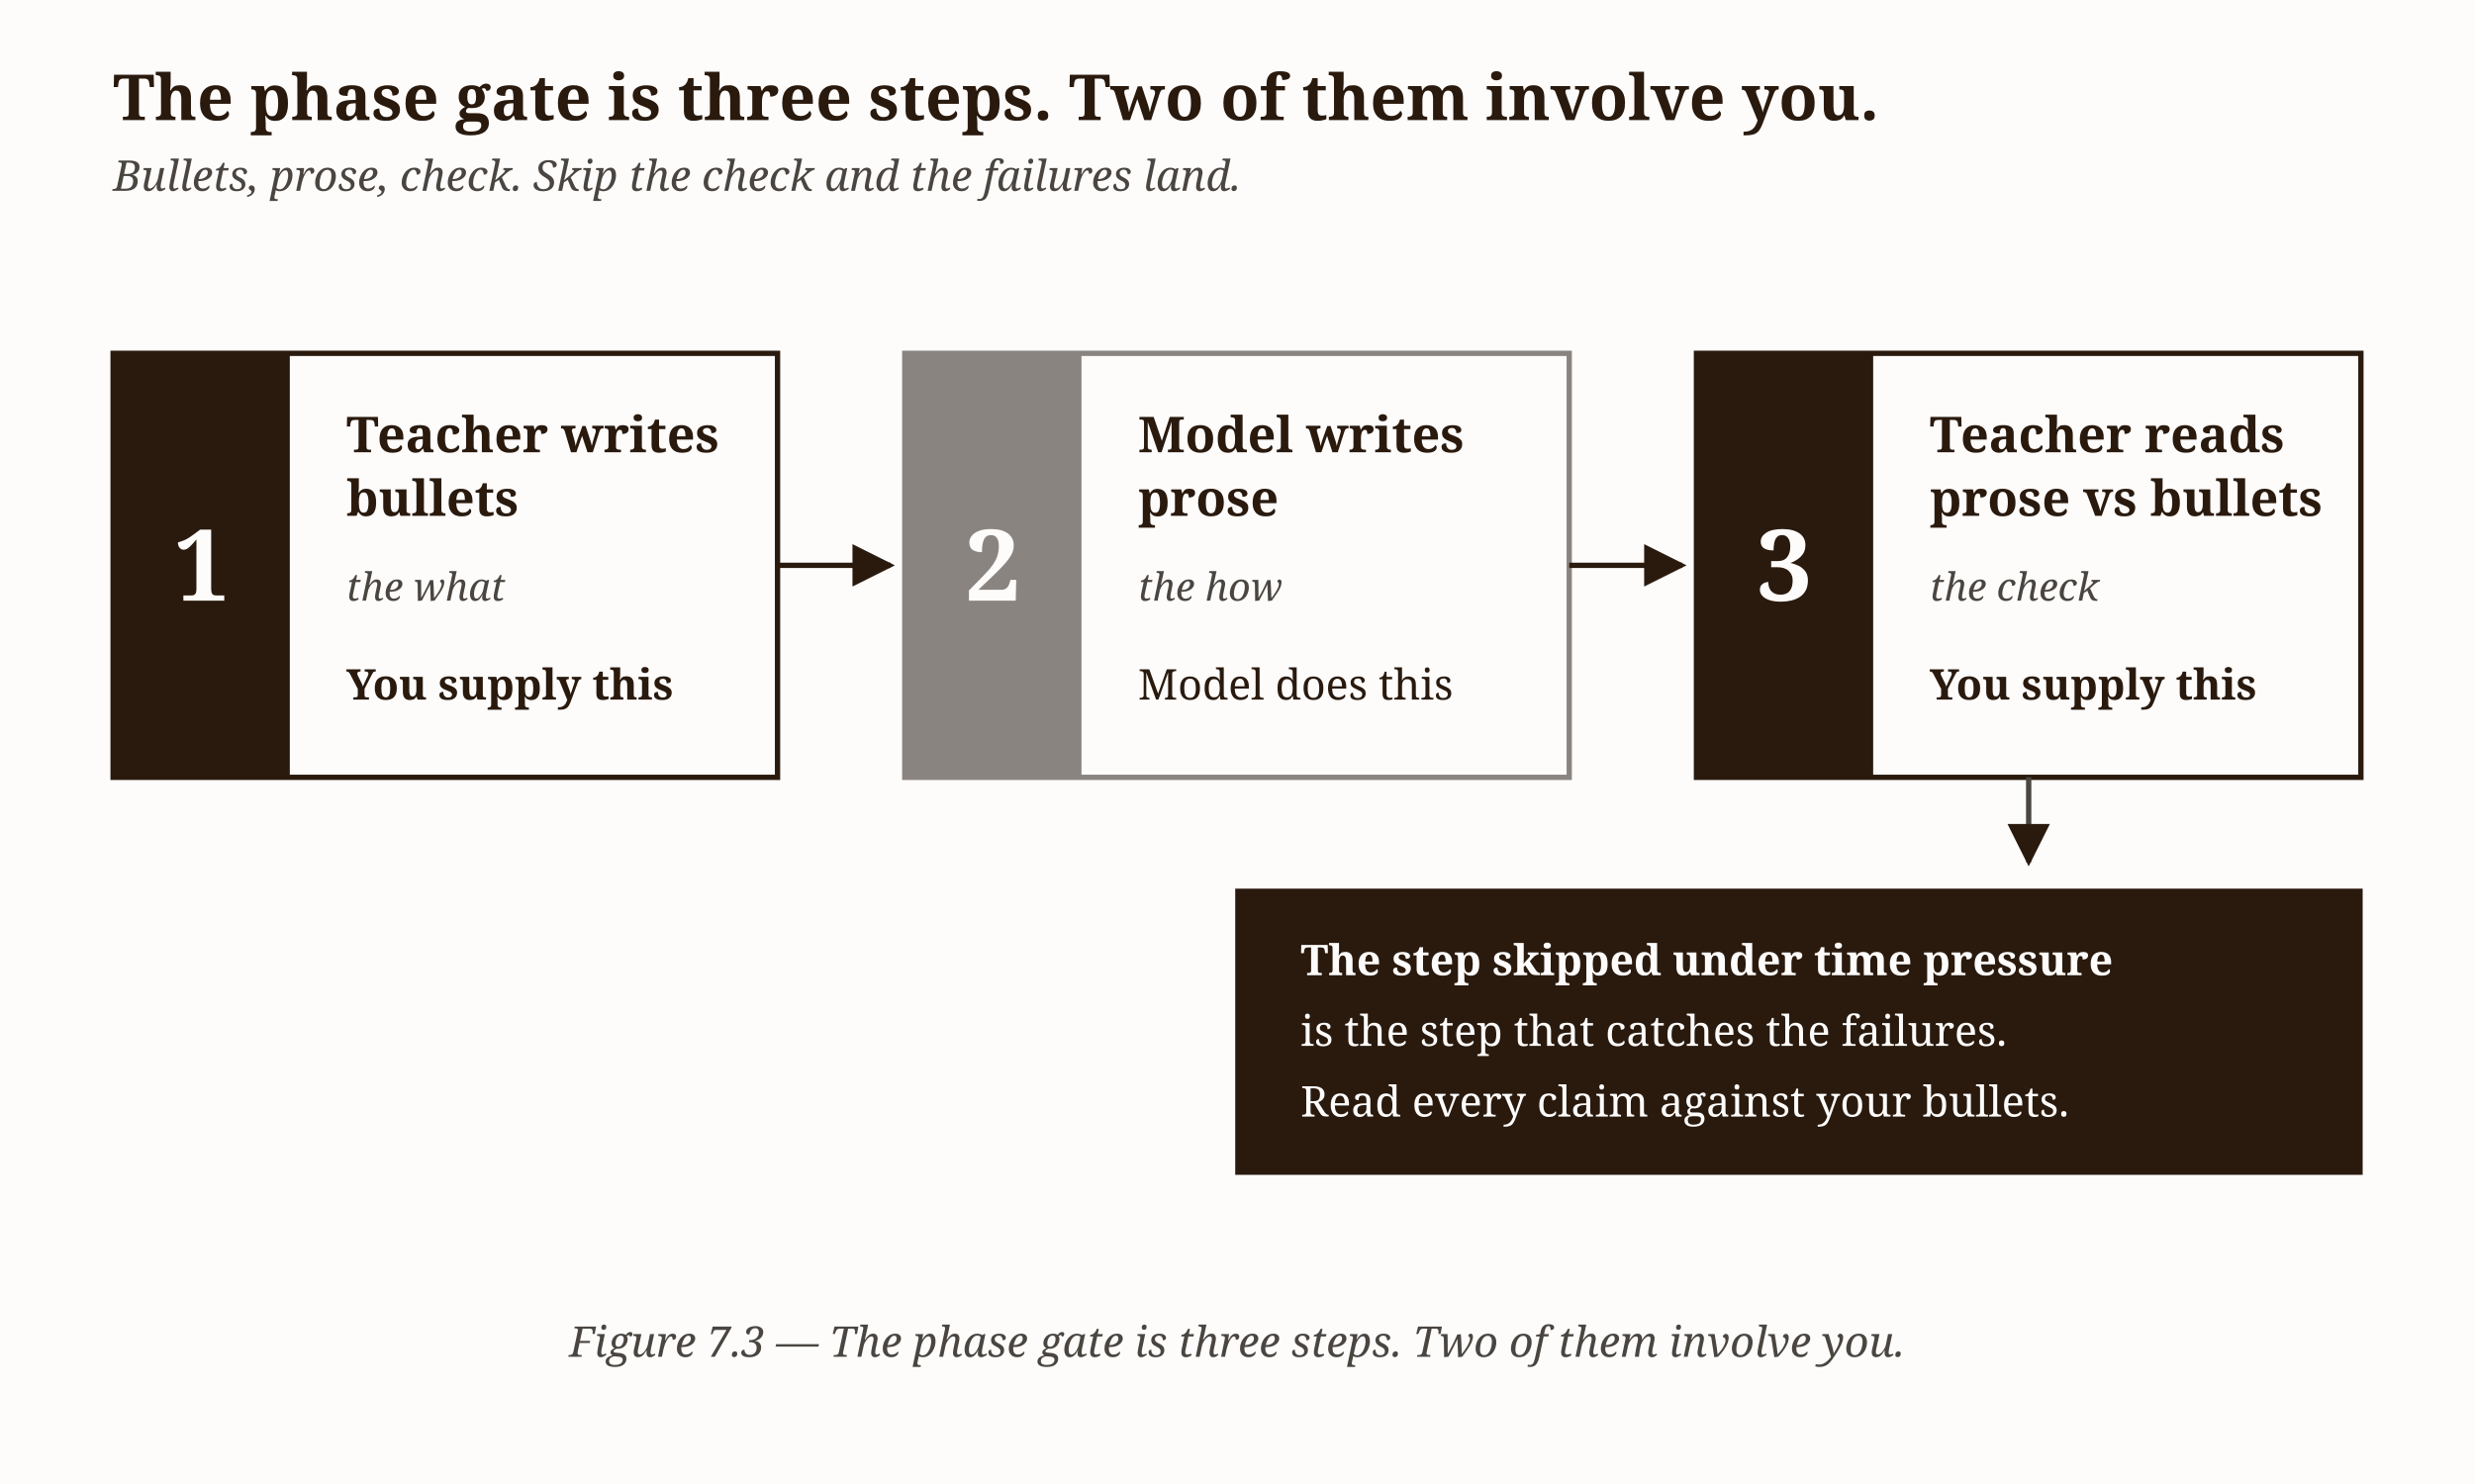
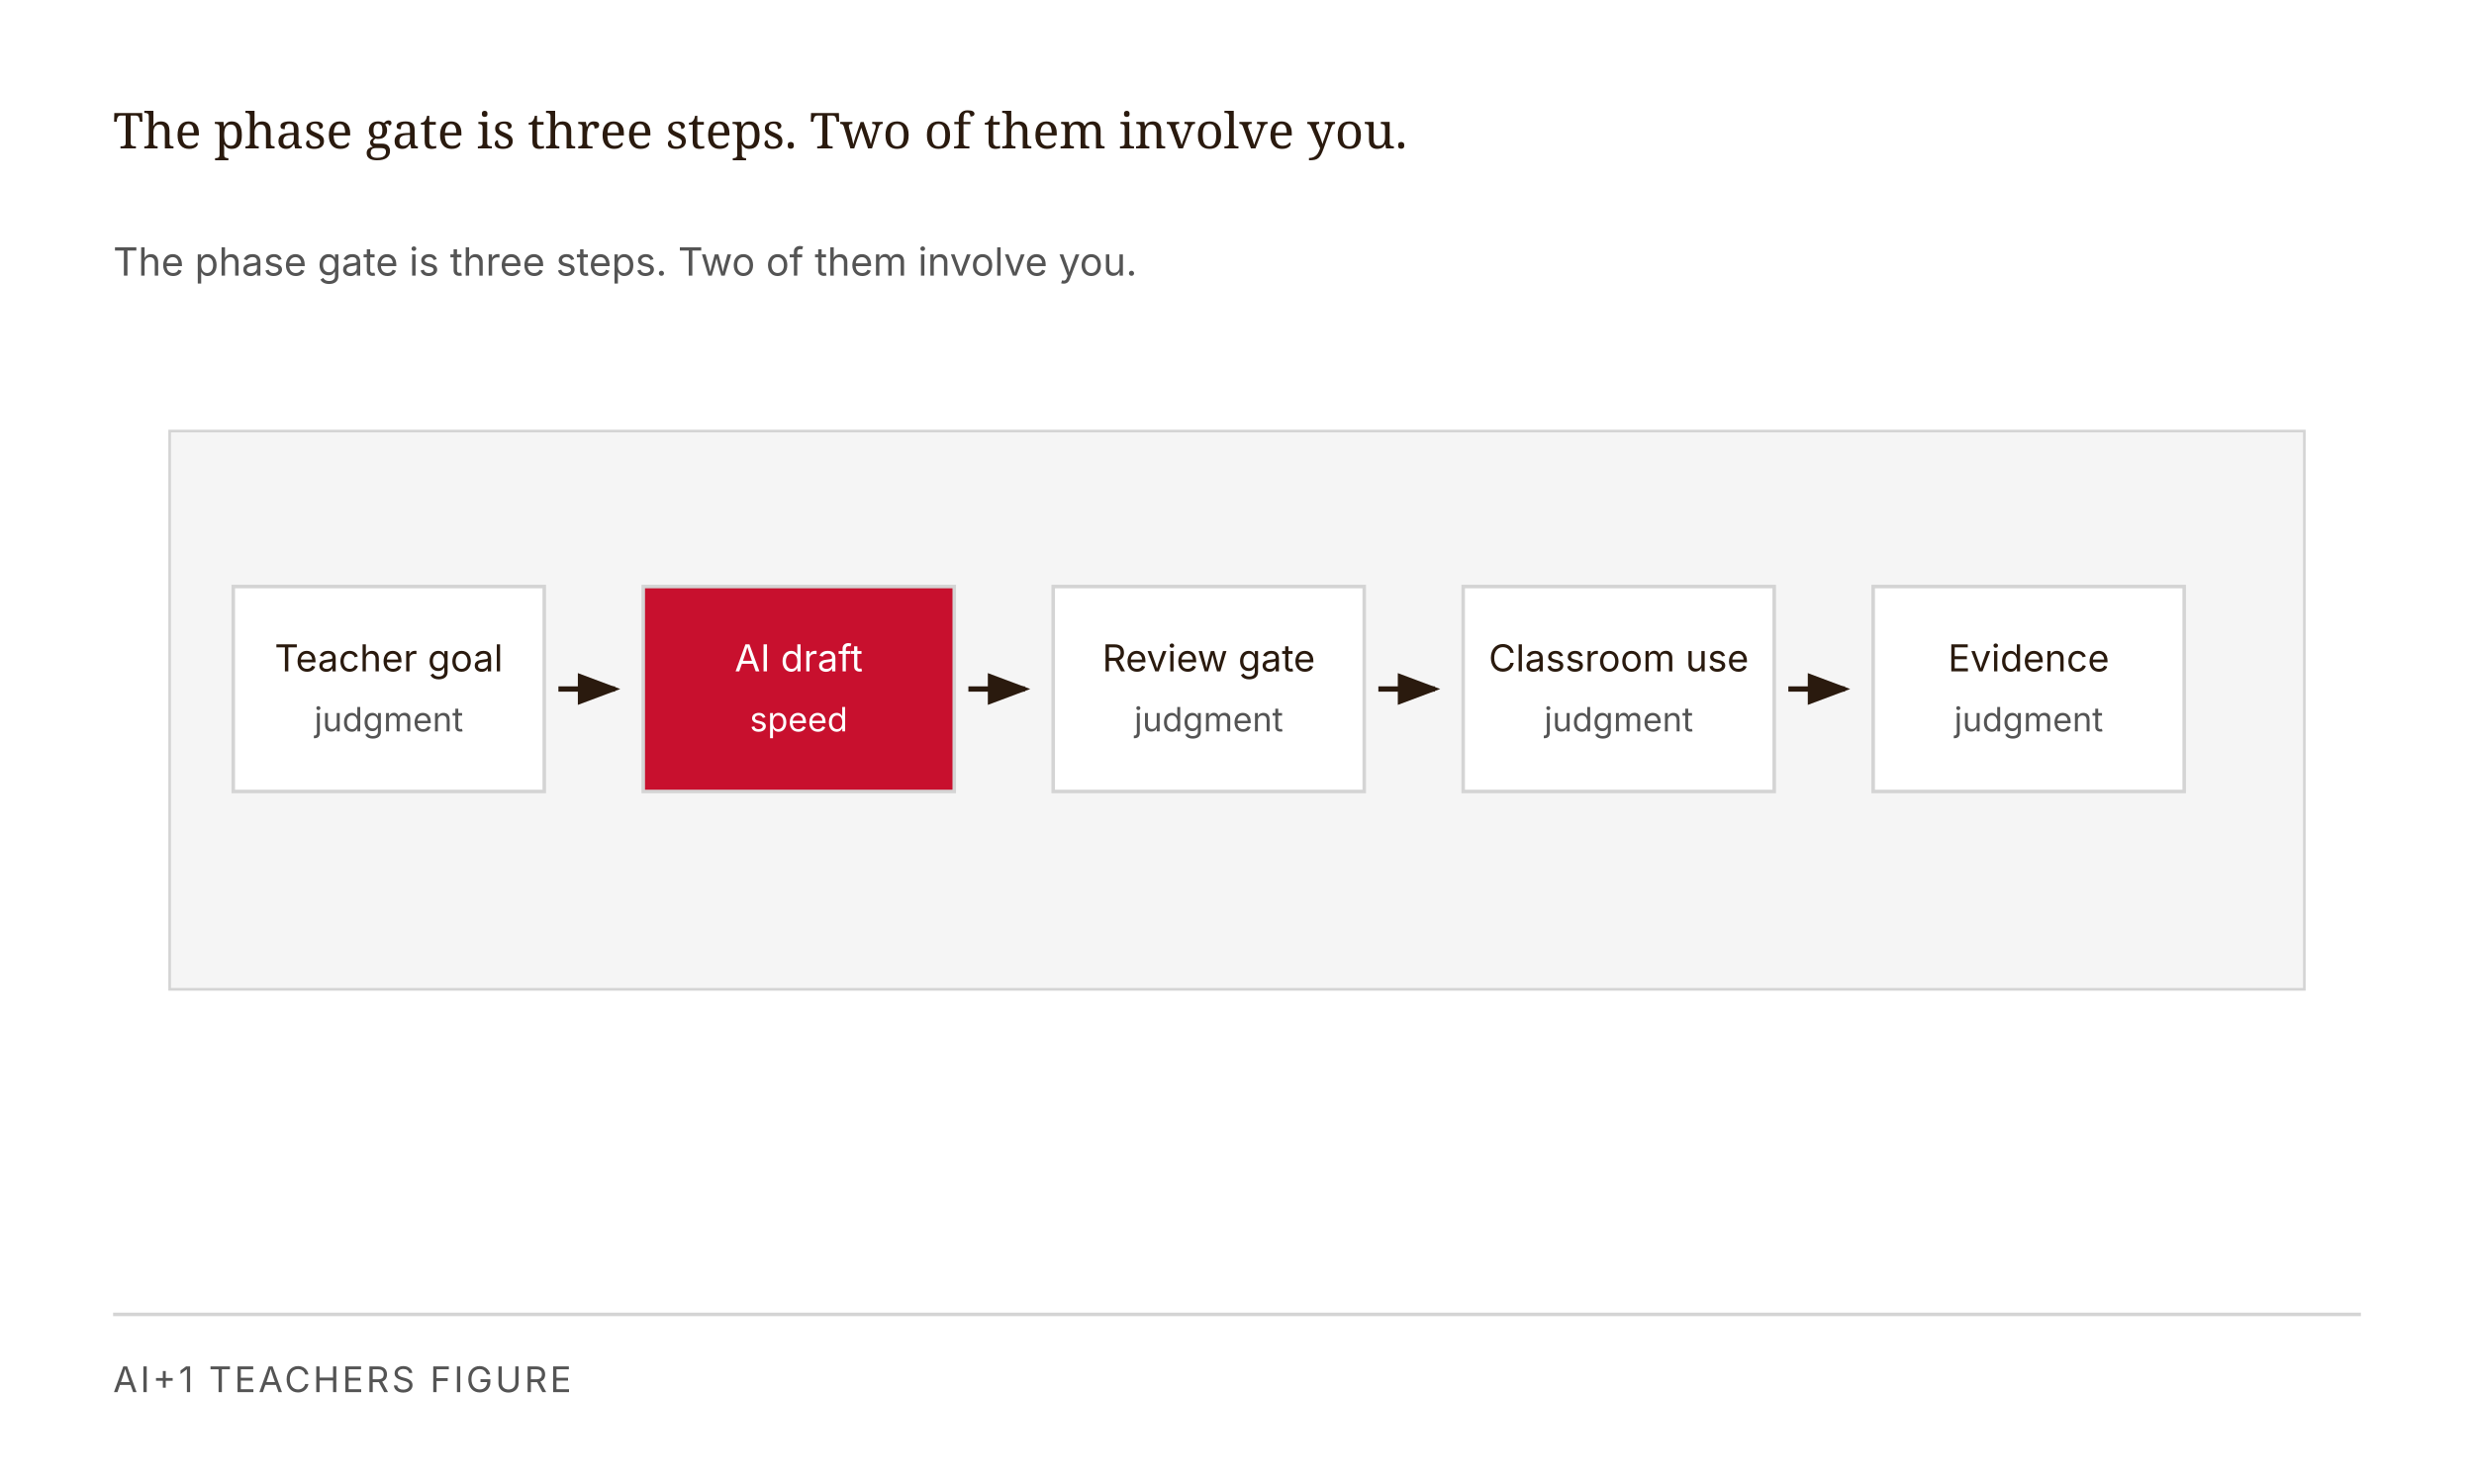
- <svg xmlns="http://www.w3.org/2000/svg" viewBox="0 0 700 420" role="img" aria-labelledby="t07f3 d07f3">
+ <svg xmlns="http://www.w3.org/2000/svg" viewBox="0 0 700 420" role="img" aria-labelledby="title desc">
  <defs>
-     <style>
-       .ti { font-family: 'EB Garamond', Garamond, Georgia, serif; font-size: 18px; font-weight: 700; fill: #2a1a0e; }
-       .sub { font-family: 'EB Garamond', Garamond, Georgia, serif; font-size: 12px; font-style: italic; fill: #4a4540; }
-       .stepnum { font-family: 'EB Garamond', Garamond, Georgia, serif; font-size: 28px; font-weight: 700; fill: #fdfcfb; }
-       .steptitle { font-family: 'EB Garamond', Garamond, Georgia, serif; font-size: 14px; font-weight: 700; fill: #2a1a0e; }
-       .stepwhat { font-family: 'EB Garamond', Garamond, Georgia, serif; font-size: 11px; font-style: italic; fill: #4a4540; }
-       .actor { font-family: 'EB Garamond', Garamond, Georgia, serif; font-size: 12px; fill: #2a1a0e; }
-       .actorb { font-family: 'EB Garamond', Garamond, Georgia, serif; font-size: 12px; font-weight: 700; fill: #2a1a0e; }
-       .callout { font-family: 'EB Garamond', Garamond, Georgia, serif; font-size: 12px; fill: #fdfcfb; }
-       .calloutb { font-family: 'EB Garamond', Garamond, Georgia, serif; font-size: 12px; font-weight: 700; fill: #fdfcfb; }
-       .cap { font-family: 'EB Garamond', Garamond, Georgia, serif; font-size: 12px; font-style: italic; fill: #4a4540; }
-     </style>
-     <marker id="arr07f3" viewBox="0 0 10 10" refX="9" refY="5" markerWidth="8" markerHeight="8" orient="auto-start-reverse">
-       <path d="M 0 0 L 10 5 L 0 10 z" fill="#2a1a0e" />
+     <marker id="arrow" markerWidth="8" markerHeight="6" refX="7" refY="3" orient="auto">
+       <polygon points="0 0, 8 3, 0 6" fill="#2a1a0e" />
    </marker>
  </defs>
-   <rect width="700" height="420" fill="#fdfcfb" />
-   <text x="32" y="34" class="ti">The phase gate is three steps. Two of them involve you.</text>
-   <text x="32" y="54" class="sub">Bullets, prose, check. Skip the check and the failures land.</text>
-   <rect x="32" y="100" width="188" height="120" fill="#fdfcfb" stroke="#2a1a0e" stroke-width="1.5" />
-   <rect x="32" y="100" width="50" height="120" fill="#2a1a0e" stroke="none" />
-   <text x="57" y="170" text-anchor="middle" class="stepnum">1</text>
-   <text x="98" y="128" class="steptitle">Teacher writes</text>
-   <text x="98" y="146" class="steptitle">bullets</text>
-   <text x="98" y="170" class="stepwhat">the what</text>
-   <text x="98" y="198" class="actorb">You supply this</text>
-   <line x1="220" y1="160" x2="252" y2="160" stroke="#2a1a0e" stroke-width="1.5" marker-end="url(#arr07f3)" />
-   <rect x="256" y="100" width="188" height="120" fill="#fdfcfb" stroke="#8a8480" stroke-width="1.5" />
-   <rect x="256" y="100" width="50" height="120" fill="#8a8480" stroke="none" />
-   <text x="281" y="170" text-anchor="middle" class="stepnum">2</text>
-   <text x="322" y="128" class="steptitle">Model writes</text>
-   <text x="322" y="146" class="steptitle">prose</text>
-   <text x="322" y="170" class="stepwhat">the how</text>
-   <text x="322" y="198" class="actor">Model does this</text>
-   <line x1="444" y1="160" x2="476" y2="160" stroke="#2a1a0e" stroke-width="1.5" marker-end="url(#arr07f3)" />
-   <rect x="480" y="100" width="188" height="120" fill="#fdfcfb" stroke="#2a1a0e" stroke-width="1.5" />
-   <rect x="480" y="100" width="50" height="120" fill="#2a1a0e" stroke="none" />
-   <text x="505" y="170" text-anchor="middle" class="stepnum">3</text>
-   <text x="546" y="128" class="steptitle">Teacher reads</text>
-   <text x="546" y="146" class="steptitle">prose vs bullets</text>
-   <text x="546" y="170" class="stepwhat">the check</text>
-   <text x="546" y="198" class="actorb">You supply this</text>
-   <line x1="574" y1="220" x2="574" y2="244" stroke="#4a4540" stroke-width="1.5" marker-end="url(#arr07f3)" />
-   <rect x="350" y="252" width="318" height="80" fill="#2a1a0e" stroke="#2a1a0e" stroke-width="1" />
-   <text x="368" y="276" class="calloutb">The step skipped under time pressure</text>
-   <text x="368" y="296" class="callout">is the step that catches the failures.</text>
-   <text x="368" y="316" class="callout">Read every claim against your bullets.</text>
-   <text x="350" y="384" class="cap" text-anchor="middle">Figure 7.3 — The phase gate is three steps. Two of them involve you.</text>
+   <rect x="0" y="0" width="700" height="420" fill="#FFFFFF" />
+   <text x="32" y="42" font-family="'EB Garamond', 'Garamond', Georgia, serif" font-size="14" font-weight="400" fill="#2a1a0e">The phase gate is three steps. Two of them involve you.</text>
+   <text x="32" y="78" font-family="'Inter', -apple-system, 'Helvetica Neue', sans-serif" font-size="11" fill="#545454">The phase gate is three steps. Two of them involve you.</text>
+   <rect x="48" y="122" width="604" height="158" fill="#F5F5F5" stroke="#D4D4D4" stroke-width="0.75" />
+   <rect x="66" y="166" width="88" height="58" fill="#FFFFFF" stroke="#D4D4D4" stroke-width="1" />
+   <text x="110" y="190" text-anchor="middle" font-family="'Inter', -apple-system, 'Helvetica Neue', sans-serif" font-size="10.5" fill="#2a1a0e">Teacher goal</text>
+   <text x="110" y="207" text-anchor="middle" font-family="'Inter', -apple-system, 'Helvetica Neue', sans-serif" font-size="9.5" fill="#545454">judgment</text>
+   <path d="M 158 195 L 174 195" stroke="#2a1a0e" stroke-width="1.5" marker-end="url(#arrow)" />
+   <rect x="182" y="166" width="88" height="58" fill="#C8102E" stroke="#D4D4D4" stroke-width="1" />
+   <text x="226" y="190" text-anchor="middle" font-family="'Inter', -apple-system, 'Helvetica Neue', sans-serif" font-size="10.5" fill="#FFFFFF">AI draft</text>
+   <text x="226" y="207" text-anchor="middle" font-family="'Inter', -apple-system, 'Helvetica Neue', sans-serif" font-size="9.5" fill="#FFFFFF">speed</text>
+   <path d="M 274 195 L 290 195" stroke="#2a1a0e" stroke-width="1.5" marker-end="url(#arrow)" />
+   <rect x="298" y="166" width="88" height="58" fill="#FFFFFF" stroke="#D4D4D4" stroke-width="1" />
+   <text x="342" y="190" text-anchor="middle" font-family="'Inter', -apple-system, 'Helvetica Neue', sans-serif" font-size="10.5" fill="#2a1a0e">Review gate</text>
+   <text x="342" y="207" text-anchor="middle" font-family="'Inter', -apple-system, 'Helvetica Neue', sans-serif" font-size="9.5" fill="#545454">judgment</text>
+   <path d="M 390 195 L 406 195" stroke="#2a1a0e" stroke-width="1.5" marker-end="url(#arrow)" />
+   <rect x="414" y="166" width="88" height="58" fill="#FFFFFF" stroke="#D4D4D4" stroke-width="1" />
+   <text x="458" y="190" text-anchor="middle" font-family="'Inter', -apple-system, 'Helvetica Neue', sans-serif" font-size="10.5" fill="#2a1a0e">Classroom use</text>
+   <text x="458" y="207" text-anchor="middle" font-family="'Inter', -apple-system, 'Helvetica Neue', sans-serif" font-size="9.5" fill="#545454">judgment</text>
+   <path d="M 506 195 L 522 195" stroke="#2a1a0e" stroke-width="1.5" marker-end="url(#arrow)" />
+   <rect x="530" y="166" width="88" height="58" fill="#FFFFFF" stroke="#D4D4D4" stroke-width="1" />
+   <text x="574" y="190" text-anchor="middle" font-family="'Inter', -apple-system, 'Helvetica Neue', sans-serif" font-size="10.5" fill="#2a1a0e">Evidence</text>
+   <text x="574" y="207" text-anchor="middle" font-family="'Inter', -apple-system, 'Helvetica Neue', sans-serif" font-size="9.5" fill="#545454">judgment</text>
+   <line x1="32" x2="668" y1="372" y2="372" stroke="#D4D4D4" />
+   <text x="32" y="394" font-family="'Inter', -apple-system, 'Helvetica Neue', sans-serif" font-size="10" fill="#545454" letter-spacing="0.08em">AI+1 TEACHERS FIGURE</text>
</svg>
